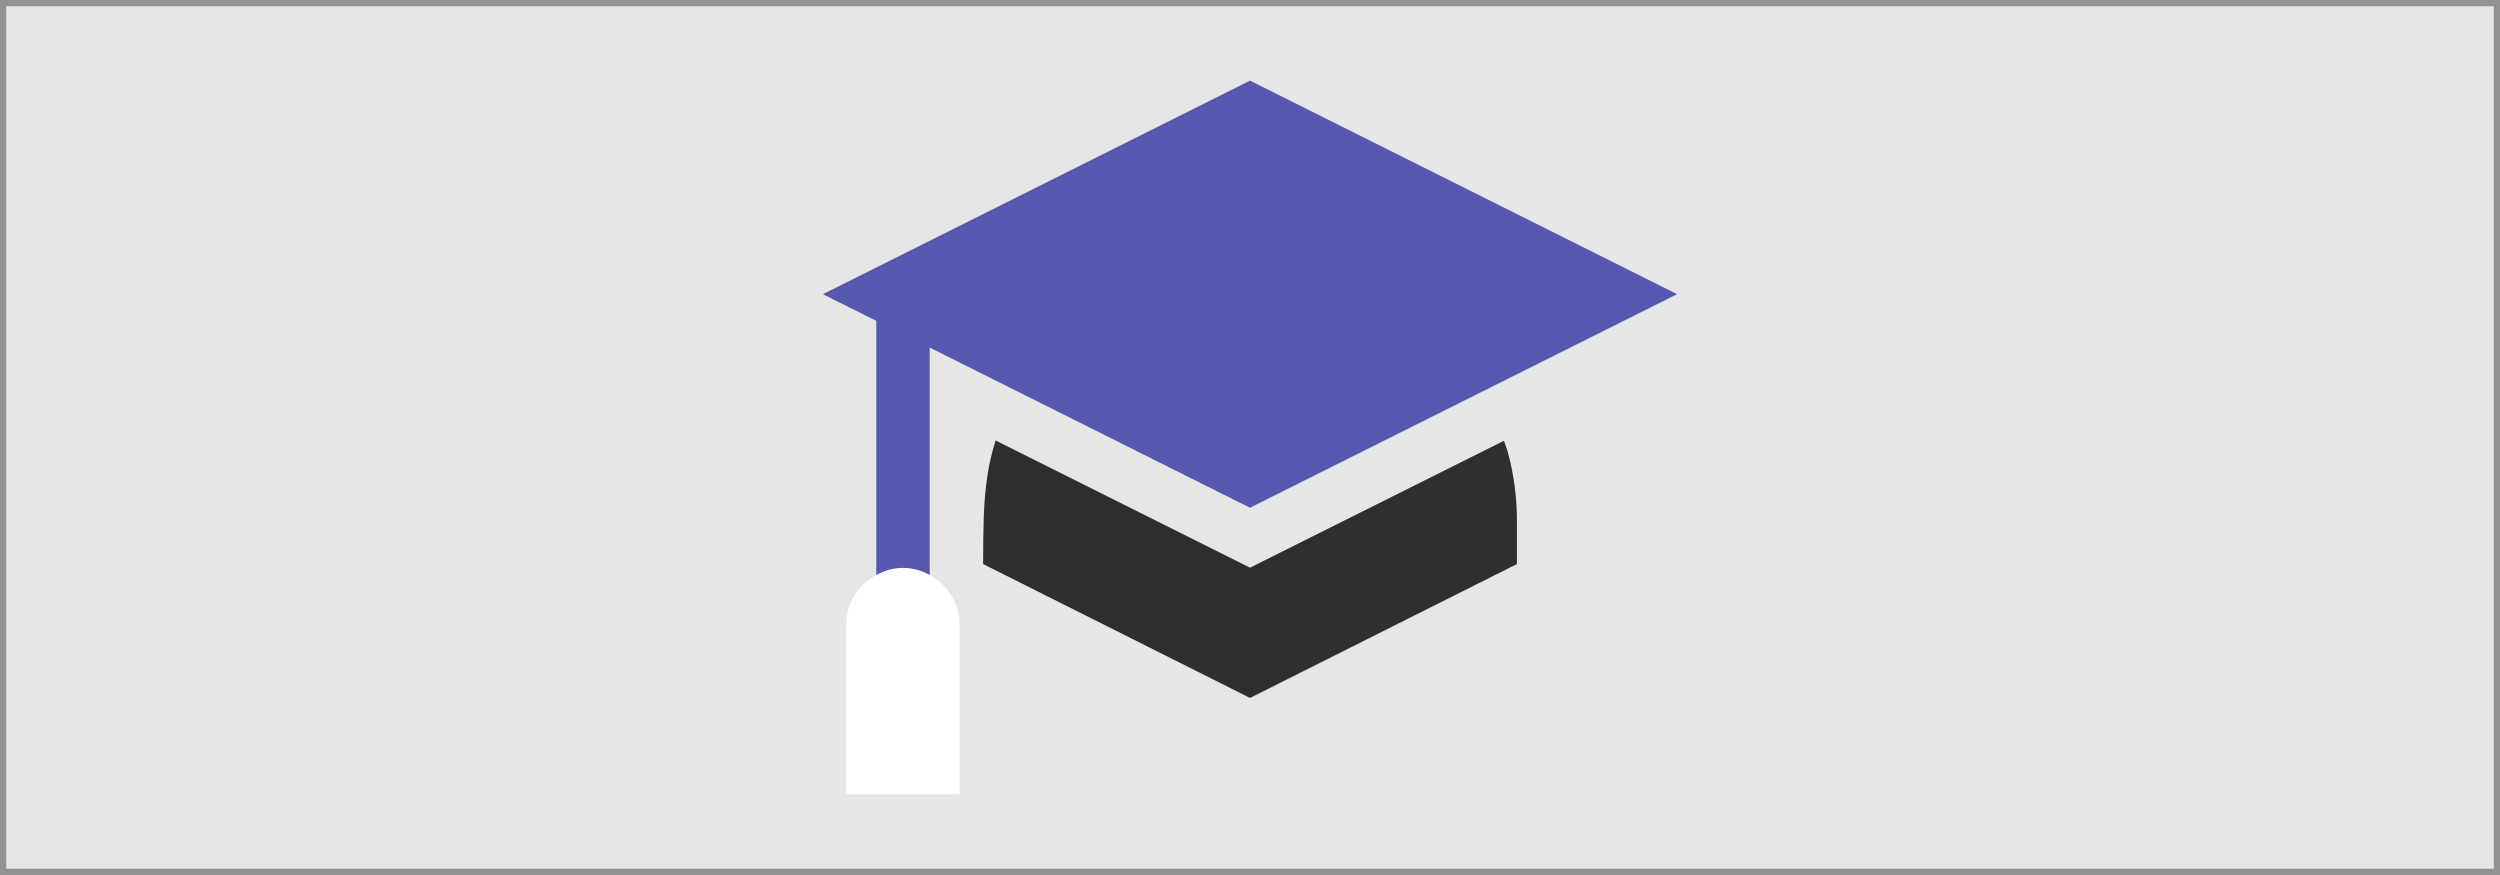
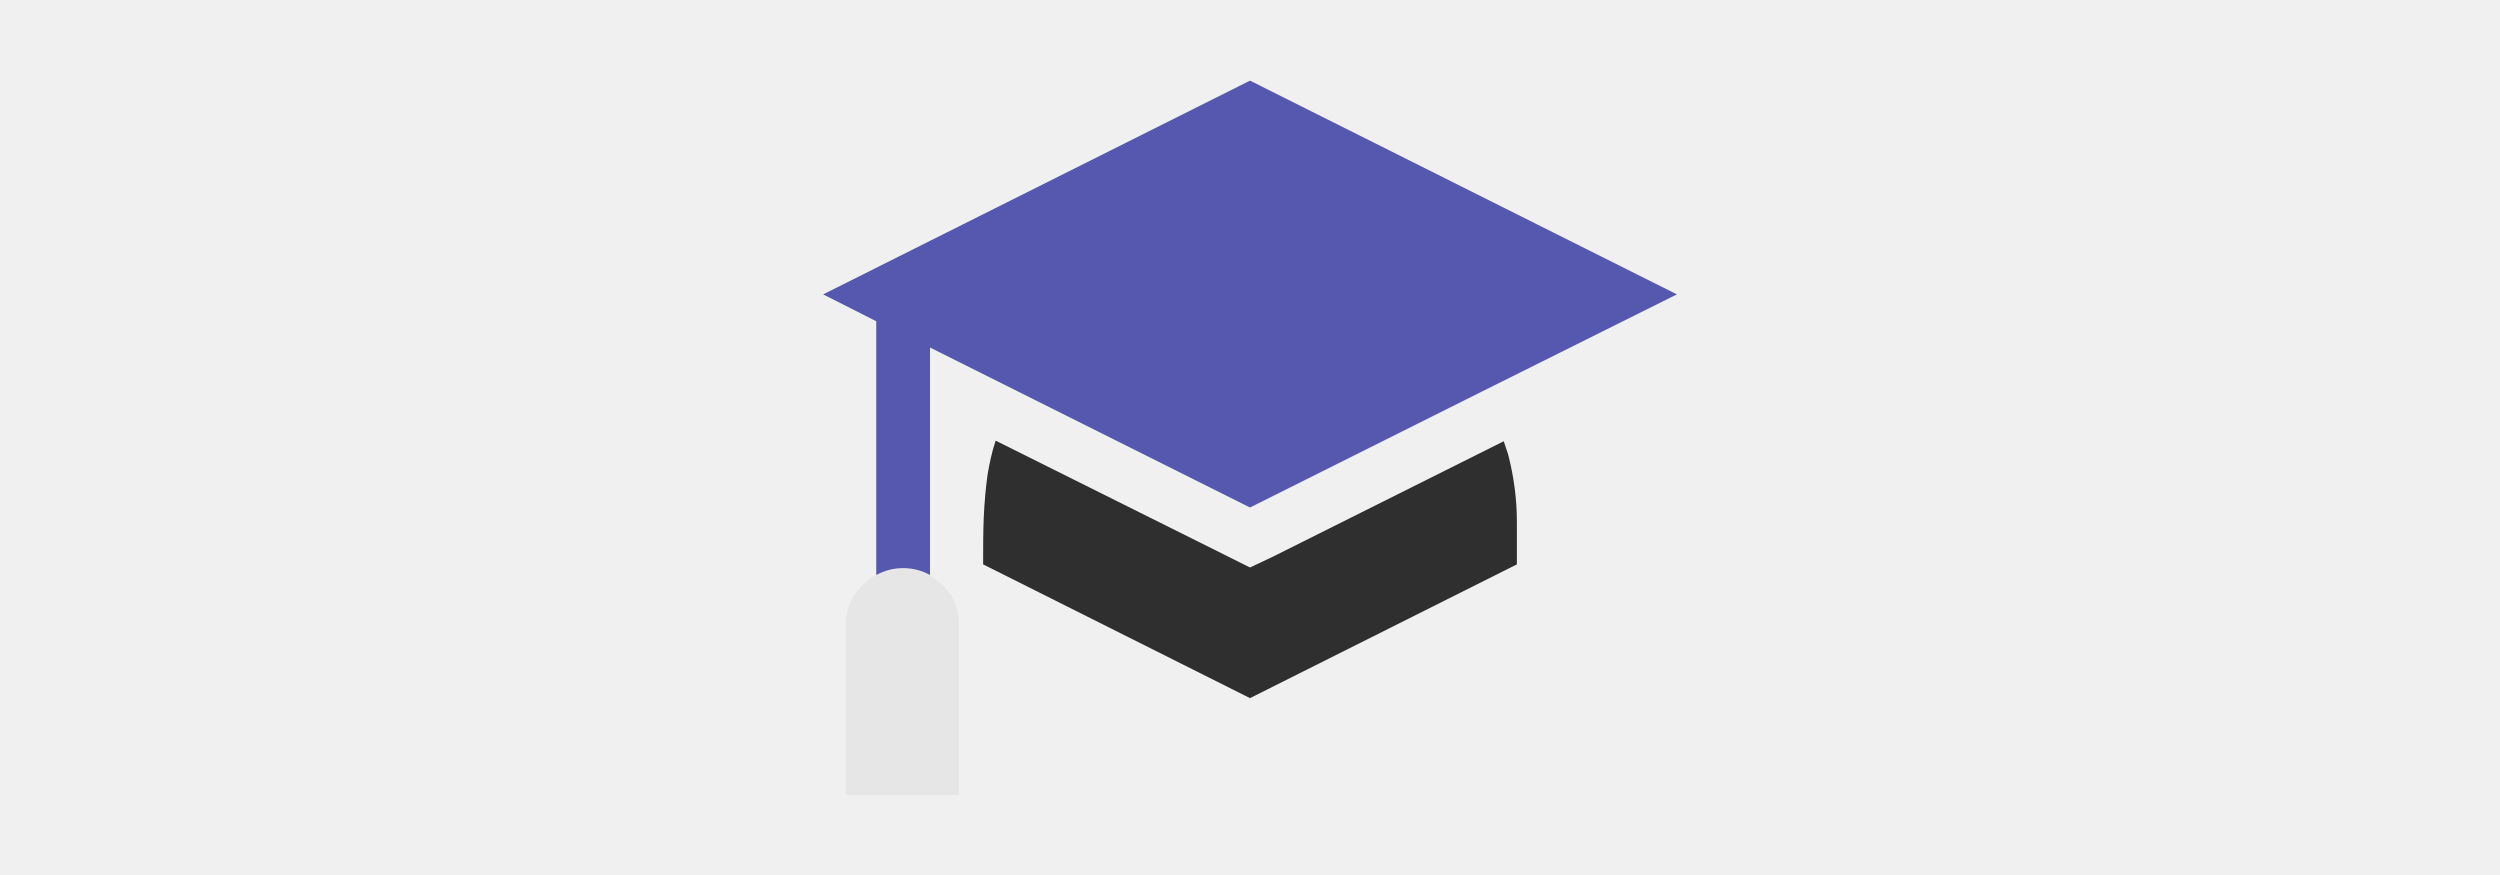
- <svg xmlns="http://www.w3.org/2000/svg" viewBox="0 0 400 140">
-   <defs>
-     <style>.cls-1{fill:#e6e6e6;}.cls-2{fill:#2f2f2f;}.cls-3{fill:#fff;}.cls-4{fill:#5558ae;}.cls-5{fill:#939393;}</style>
-   </defs>
-   <g id="Main_UI">
-     <rect class="cls-1" width="400" height="140" />
-     <g id="education_tutorial">
-       <path class="cls-2" d="M200,90.83l-3.84-1.92L159.3,70.48A36.87,36.87,0,0,0,158,76a57.35,57.35,0,0,0-.6,6.77q-.1,3.48-.1,7.48L200,111.67l42.71-21.42V83.37a42.28,42.28,0,0,0-1.37-10.71c-.19-.73-.48-1.43-.71-2.14L203.84,88.91Z" />
-       <path class="cls-3" d="M150.84,93.57A9.43,9.43,0,0,0,148.75,92a8.57,8.57,0,0,0-8.54,0,9.25,9.25,0,0,0-2.1,1.55,8.7,8.7,0,0,0-2.69,6.36V127.1h18.11V99.93A8.66,8.66,0,0,0,150.84,93.57Z" />
-       <path class="cls-4" d="M200,12.9,131.66,47.07l8.55,4.27h0V92a8.57,8.57,0,0,1,8.54,0V55.61h0l14,7L200,81.24l37.24-18.62,31.1-15.55Z" />
+ <svg xmlns="http://www.w3.org/2000/svg" version="1.1" x="0px" y="0px" viewBox="0 0 400 140" style="enable-background:new 0 0 400 140;" xml:space="preserve">
+   <style type="text/css">
+ 	.st0{fill:#2F2F2F;}
+ 	.st1{fill:#E6E6E6;}
+ 	.st2{fill:#5558AE;}
+ </style>
+   <g id="Main_x5F_UI">
+     <g id="education_x5F_tutorial_1_">
+       <g>
+         <path class="st0" d="M200,90.8l-3.8-1.9l-36.9-18.4c-0.6,1.8-1,3.7-1.3,5.5c-0.3,2.2-0.5,4.5-0.6,6.8c-0.1,2.3-0.1,4.8-0.1,7.5     l42.7,21.4l42.7-21.4v-6.9c0-3.6-0.5-7.2-1.4-10.7c-0.2-0.7-0.5-1.4-0.7-2.1l-36.8,18.4L200,90.8z" />
+         <path class="st1" d="M150.8,93.6c-0.7-0.6-1.4-1.1-2.1-1.6c-1.3-0.7-2.7-1.1-4.3-1.1c-1.6,0-3,0.4-4.3,1.1     c-0.7,0.4-1.4,0.9-2.1,1.6c-1.8,1.8-2.7,3.9-2.7,6.4v27.2h18.1V99.9C153.5,97.5,152.6,95.4,150.8,93.6z" />
+         <path class="st2" d="M200,12.9l-68.3,34.2l8.5,4.3v0v4.8v4.8V92c1.3-0.7,2.7-1.1,4.3-1.1c1.6,0,3,0.4,4.3,1.1V65.2v-4.8v-4.8v0     l14,7L200,81.2l37.2-18.6l31.1-15.5L200,12.9z" />
+       </g>
    </g>
  </g>
+   <g id="Text">
+ </g>
  <g id="Border">
-     <path class="cls-5" d="M399,1V139H1V1H399m1-1H0V140H400V0Z" />
-   </g>
+ </g>
</svg>
